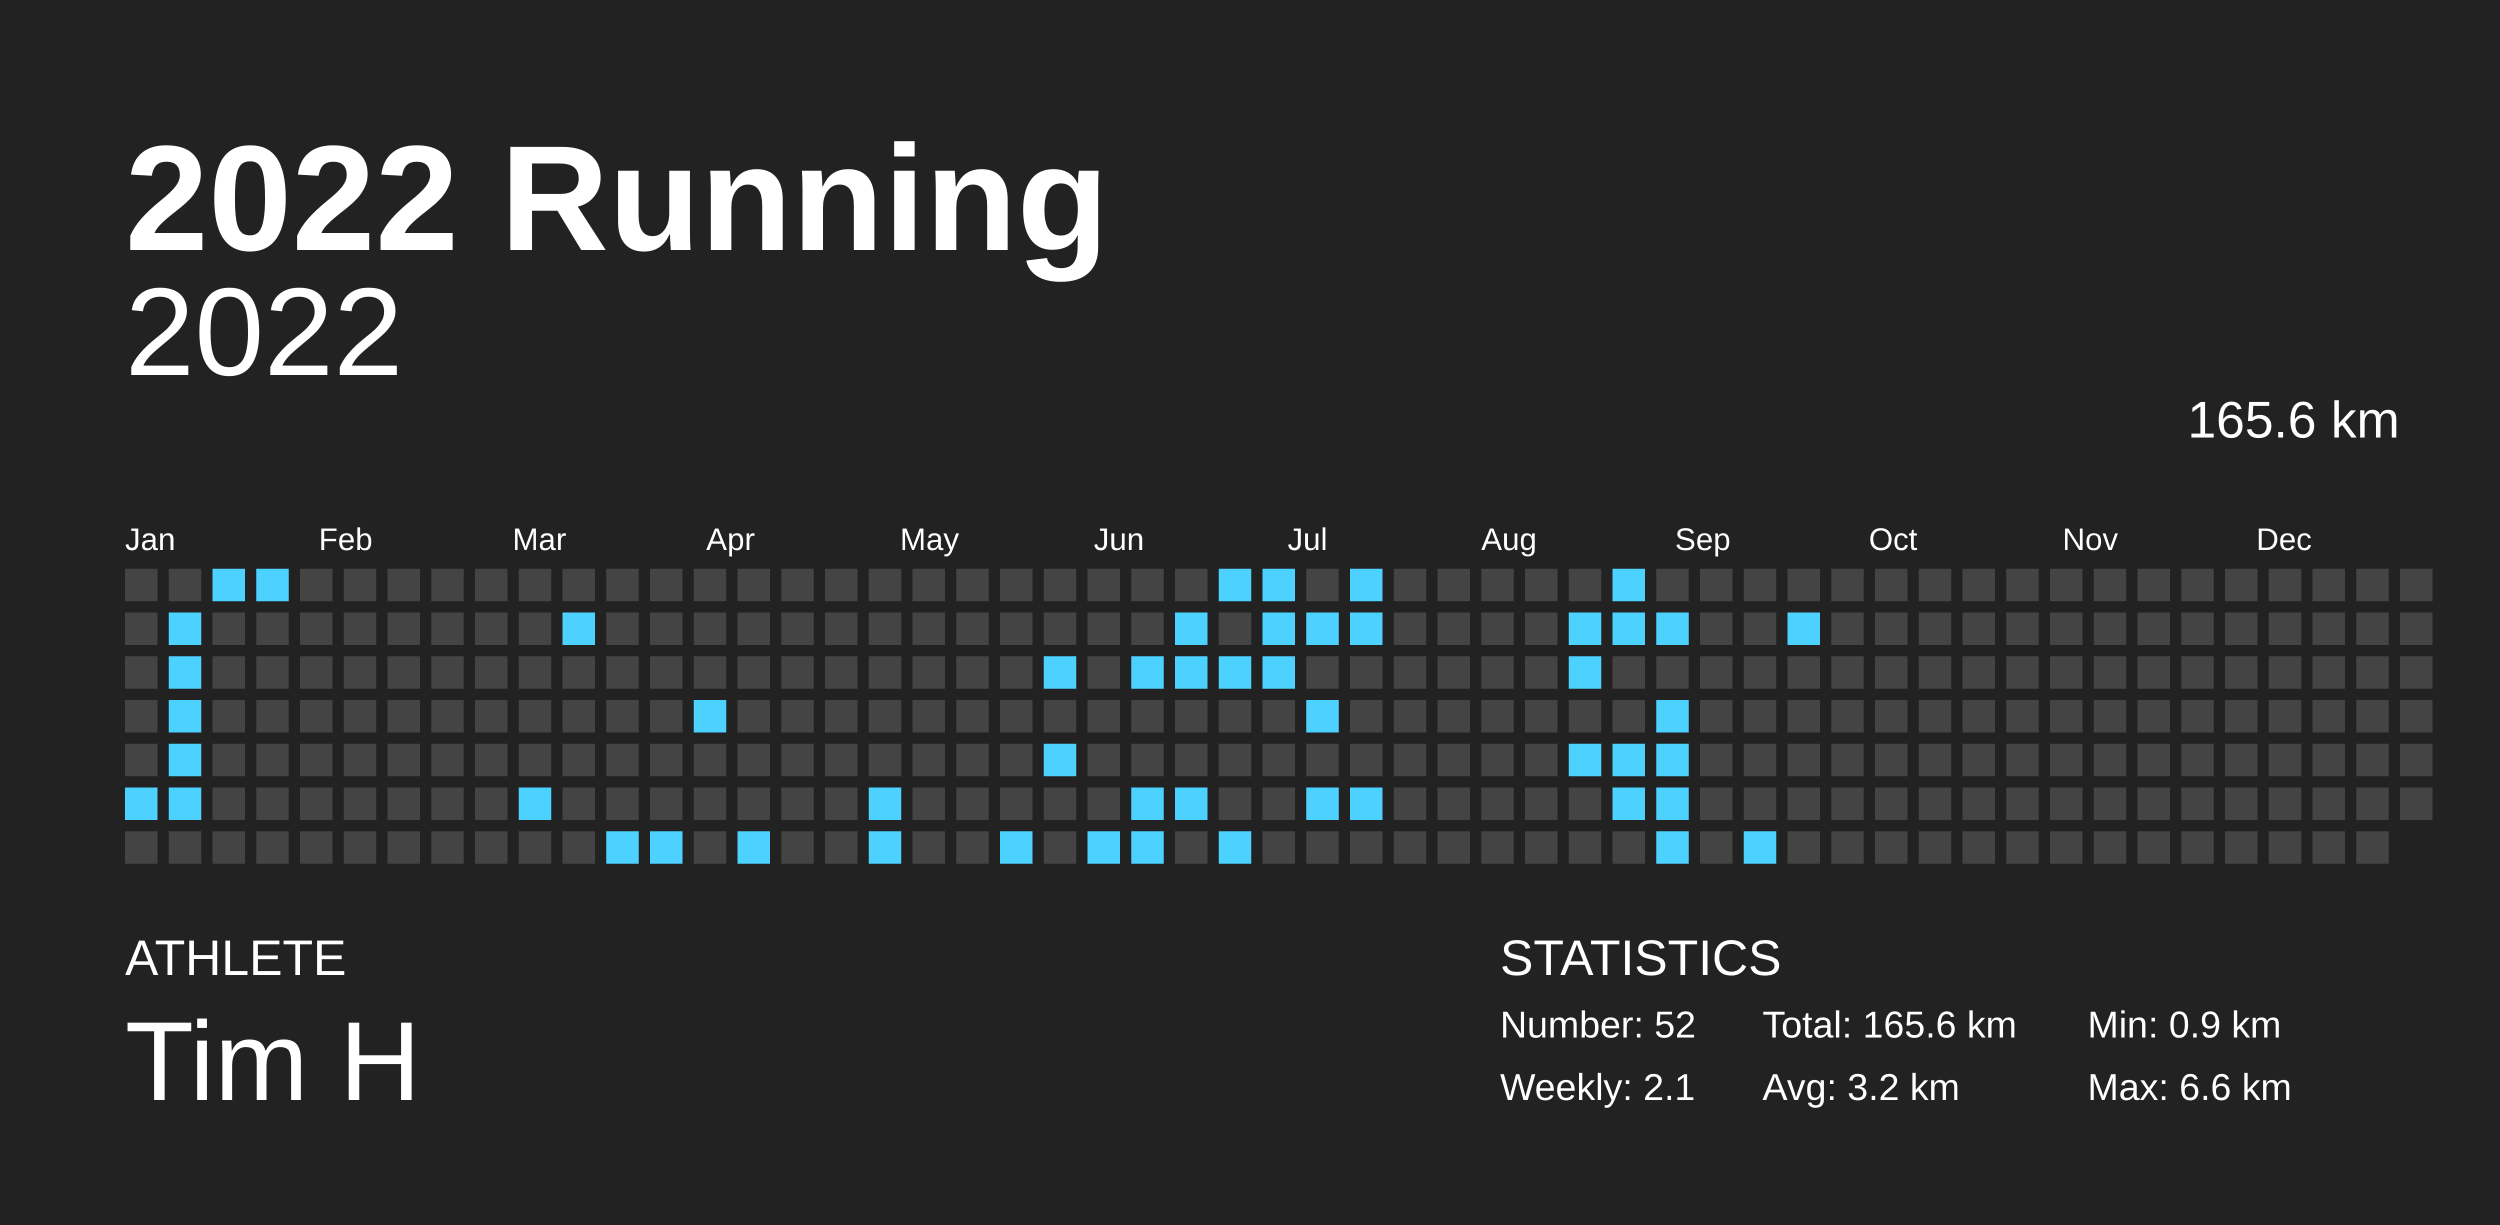
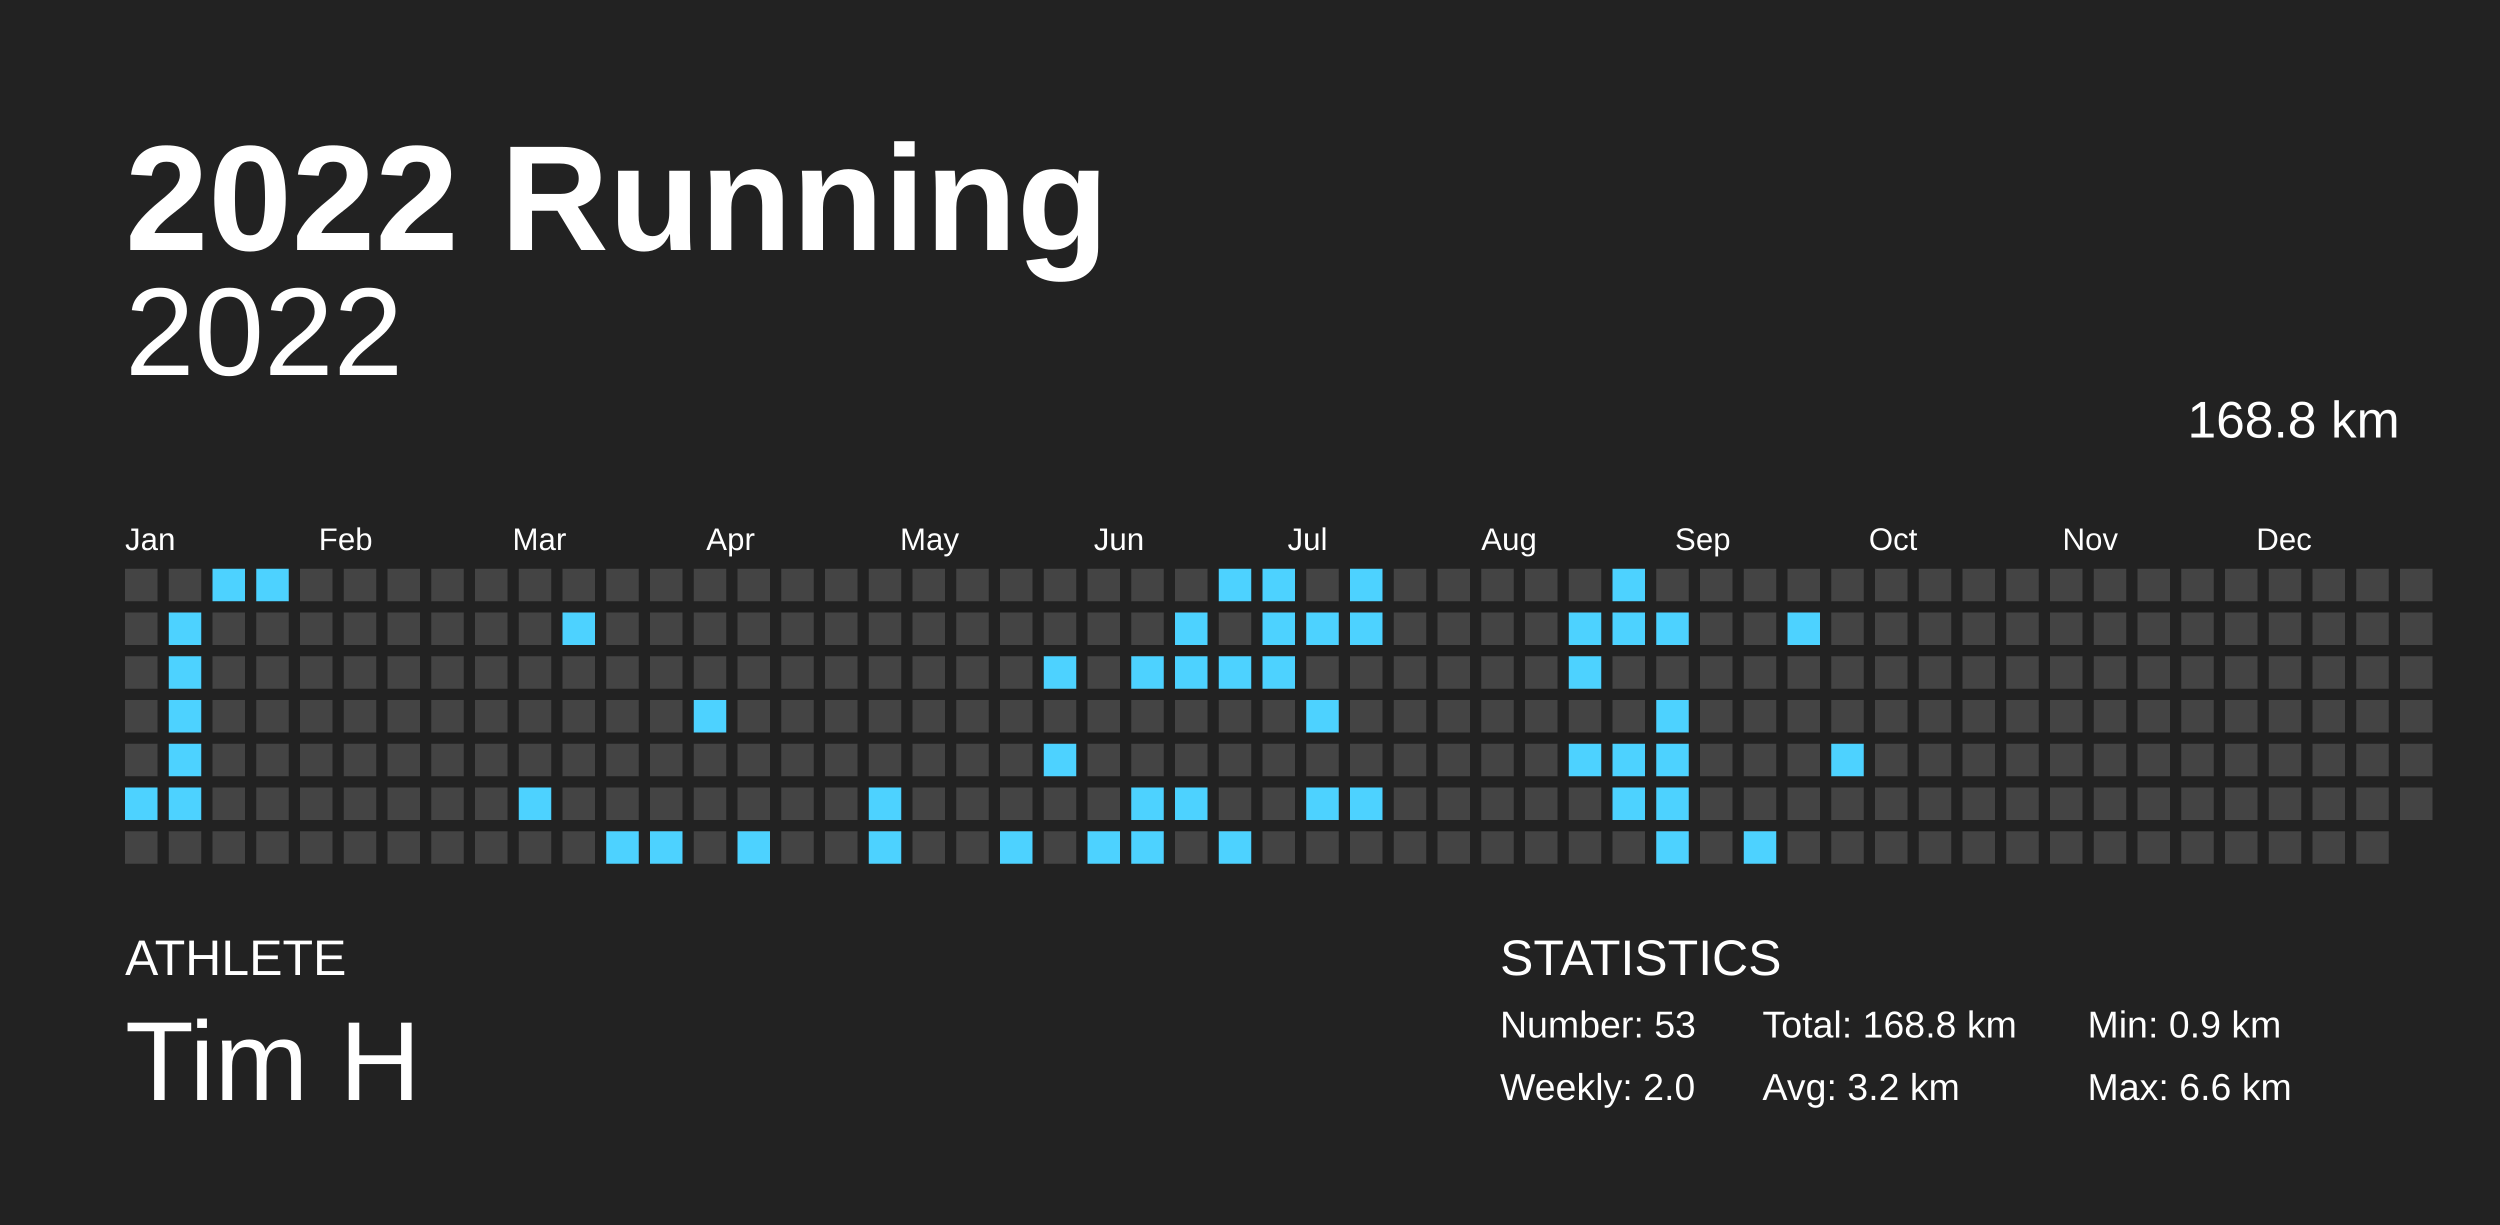
<svg xmlns="http://www.w3.org/2000/svg" baseProfile="full" height="98mm" version="1.1" viewBox="0,0,200,98" width="200mm">
  <defs />
  <rect fill="#222222" height="98" width="200" x="0" y="0" />
  <text fill="#FFFFFF" style="font-size:12px; font-family:Arial; font-weight:bold;" x="10" y="20">2022 Running</text>
  <text fill="#FFFFFF" style="font-size:4px; font-family:Arial" x="10" y="78">ATHLETE</text>
  <text fill="#FFFFFF" style="font-size:9px; font-family:Arial" x="10" y="88">Tim H</text>
  <text fill="#FFFFFF" style="font-size:4px; font-family:Arial" x="120" y="78">STATISTICS</text>
-   <text fill="#FFFFFF" style="font-size:3px; font-family:Arial" x="120" y="83">Number: 52</text>
-   <text fill="#FFFFFF" style="font-size:3px; font-family:Arial" x="120" y="88">Weekly: 2.1</text>
-   <text fill="#FFFFFF" style="font-size:3px; font-family:Arial" x="141" y="83">Total: 165.6 km</text>
+   <text fill="#FFFFFF" style="font-size:3px; font-family:Arial" x="120" y="83">Number: 53</text>
+   <text fill="#FFFFFF" style="font-size:3px; font-family:Arial" x="120" y="88">Weekly: 2.0</text>
+   <text fill="#FFFFFF" style="font-size:3px; font-family:Arial" x="141" y="83">Total: 168.8 km</text>
  <text fill="#FFFFFF" style="font-size:3px; font-family:Arial" x="141" y="88">Avg: 3.2 km</text>
  <text fill="#FFFFFF" style="font-size:3px; font-family:Arial" x="167" y="83">Min: 0.9 km</text>
  <text fill="#FFFFFF" style="font-size:3px; font-family:Arial" x="167" y="88">Max: 6.6 km</text>
  <text alignment-baseline="hanging" fill="#FFFFFF" style="font-size:10.0px; font-family:Arial;" x="10" y="30">2022</text>
-   <text alignment-baseline="hanging" fill="#FFFFFF" style="font-size:4.125px; font-family:Arial;" x="175" y="35">165.6 km</text>
+   <text alignment-baseline="hanging" fill="#FFFFFF" style="font-size:4.125px; font-family:Arial;" x="175" y="35">168.8 km</text>
  <text fill="#FFFFFF" style="font-size:2.5px; font-family:Arial" x="10.0" y="44">Jan</text>
  <text fill="#FFFFFF" style="font-size:2.5px; font-family:Arial" x="25.5" y="44">Feb</text>
  <text fill="#FFFFFF" style="font-size:2.5px; font-family:Arial" x="41.0" y="44">Mar</text>
  <text fill="#FFFFFF" style="font-size:2.5px; font-family:Arial" x="56.5" y="44">Apr</text>
  <text fill="#FFFFFF" style="font-size:2.5px; font-family:Arial" x="72.0" y="44">May</text>
  <text fill="#FFFFFF" style="font-size:2.5px; font-family:Arial" x="87.5" y="44">Jun</text>
  <text fill="#FFFFFF" style="font-size:2.5px; font-family:Arial" x="103.0" y="44">Jul</text>
  <text fill="#FFFFFF" style="font-size:2.5px; font-family:Arial" x="118.5" y="44">Aug</text>
  <text fill="#FFFFFF" style="font-size:2.5px; font-family:Arial" x="134.0" y="44">Sep</text>
  <text fill="#FFFFFF" style="font-size:2.5px; font-family:Arial" x="149.5" y="44">Oct</text>
  <text fill="#FFFFFF" style="font-size:2.5px; font-family:Arial" x="165.0" y="44">Nov</text>
  <text fill="#FFFFFF" style="font-size:2.5px; font-family:Arial" x="180.5" y="44">Dec</text>
  <rect fill="#444444" height="2.6" width="2.6" x="10.0" y="45.5" />
  <rect fill="#444444" height="2.6" width="2.6" x="10.0" y="49.0" />
  <rect fill="#444444" height="2.6" width="2.6" x="10.0" y="52.5" />
  <rect fill="#444444" height="2.6" width="2.6" x="10.0" y="56.0" />
  <rect fill="#444444" height="2.6" width="2.6" x="10.0" y="59.5" />
  <rect fill="#4dd2ff" height="2.6" width="2.6" x="10.0" y="63.0" />
  <rect fill="#444444" height="2.6" width="2.6" x="10.0" y="66.5" />
  <rect fill="#444444" height="2.6" width="2.6" x="13.5" y="45.5" />
  <rect fill="#4dd2ff" height="2.6" width="2.6" x="13.5" y="49.0" />
  <rect fill="#4dd2ff" height="2.6" width="2.6" x="13.5" y="52.5" />
  <rect fill="#4dd2ff" height="2.6" width="2.6" x="13.5" y="56.0" />
  <rect fill="#4dd2ff" height="2.6" width="2.6" x="13.5" y="59.5" />
  <rect fill="#4dd2ff" height="2.6" width="2.6" x="13.5" y="63.0" />
  <rect fill="#444444" height="2.6" width="2.6" x="13.5" y="66.5" />
  <rect fill="#4dd2ff" height="2.6" width="2.6" x="17.0" y="45.5" />
  <rect fill="#444444" height="2.6" width="2.6" x="17.0" y="49.0" />
  <rect fill="#444444" height="2.6" width="2.6" x="17.0" y="52.5" />
  <rect fill="#444444" height="2.6" width="2.6" x="17.0" y="56.0" />
  <rect fill="#444444" height="2.6" width="2.6" x="17.0" y="59.5" />
  <rect fill="#444444" height="2.6" width="2.6" x="17.0" y="63.0" />
  <rect fill="#444444" height="2.6" width="2.6" x="17.0" y="66.5" />
  <rect fill="#4dd2ff" height="2.6" width="2.6" x="20.5" y="45.5" />
  <rect fill="#444444" height="2.6" width="2.6" x="20.5" y="49.0" />
  <rect fill="#444444" height="2.6" width="2.6" x="20.5" y="52.5" />
  <rect fill="#444444" height="2.6" width="2.6" x="20.5" y="56.0" />
  <rect fill="#444444" height="2.6" width="2.6" x="20.5" y="59.5" />
  <rect fill="#444444" height="2.6" width="2.6" x="20.5" y="63.0" />
  <rect fill="#444444" height="2.6" width="2.6" x="20.5" y="66.5" />
  <rect fill="#444444" height="2.6" width="2.6" x="24.0" y="45.5" />
  <rect fill="#444444" height="2.6" width="2.6" x="24.0" y="49.0" />
  <rect fill="#444444" height="2.6" width="2.6" x="24.0" y="52.5" />
  <rect fill="#444444" height="2.6" width="2.6" x="24.0" y="56.0" />
  <rect fill="#444444" height="2.6" width="2.6" x="24.0" y="59.5" />
  <rect fill="#444444" height="2.6" width="2.6" x="24.0" y="63.0" />
  <rect fill="#444444" height="2.6" width="2.6" x="24.0" y="66.5" />
  <rect fill="#444444" height="2.6" width="2.6" x="27.5" y="45.5" />
  <rect fill="#444444" height="2.6" width="2.6" x="27.5" y="49.0" />
  <rect fill="#444444" height="2.6" width="2.6" x="27.5" y="52.5" />
  <rect fill="#444444" height="2.6" width="2.6" x="27.5" y="56.0" />
  <rect fill="#444444" height="2.6" width="2.6" x="27.5" y="59.5" />
  <rect fill="#444444" height="2.6" width="2.6" x="27.5" y="63.0" />
  <rect fill="#444444" height="2.6" width="2.6" x="27.5" y="66.5" />
  <rect fill="#444444" height="2.6" width="2.6" x="31.0" y="45.5" />
  <rect fill="#444444" height="2.6" width="2.6" x="31.0" y="49.0" />
  <rect fill="#444444" height="2.6" width="2.6" x="31.0" y="52.5" />
  <rect fill="#444444" height="2.6" width="2.6" x="31.0" y="56.0" />
  <rect fill="#444444" height="2.6" width="2.6" x="31.0" y="59.5" />
  <rect fill="#444444" height="2.6" width="2.6" x="31.0" y="63.0" />
  <rect fill="#444444" height="2.6" width="2.6" x="31.0" y="66.5" />
  <rect fill="#444444" height="2.6" width="2.6" x="34.5" y="45.5" />
  <rect fill="#444444" height="2.6" width="2.6" x="34.5" y="49.0" />
  <rect fill="#444444" height="2.6" width="2.6" x="34.5" y="52.5" />
  <rect fill="#444444" height="2.6" width="2.6" x="34.5" y="56.0" />
  <rect fill="#444444" height="2.6" width="2.6" x="34.5" y="59.5" />
  <rect fill="#444444" height="2.6" width="2.6" x="34.5" y="63.0" />
  <rect fill="#444444" height="2.6" width="2.6" x="34.5" y="66.5" />
  <rect fill="#444444" height="2.6" width="2.6" x="38.0" y="45.5" />
  <rect fill="#444444" height="2.6" width="2.6" x="38.0" y="49.0" />
  <rect fill="#444444" height="2.6" width="2.6" x="38.0" y="52.5" />
  <rect fill="#444444" height="2.6" width="2.6" x="38.0" y="56.0" />
  <rect fill="#444444" height="2.6" width="2.6" x="38.0" y="59.5" />
  <rect fill="#444444" height="2.6" width="2.6" x="38.0" y="63.0" />
  <rect fill="#444444" height="2.6" width="2.6" x="38.0" y="66.5" />
  <rect fill="#444444" height="2.6" width="2.6" x="41.5" y="45.5" />
  <rect fill="#444444" height="2.6" width="2.6" x="41.5" y="49.0" />
  <rect fill="#444444" height="2.6" width="2.6" x="41.5" y="52.5" />
  <rect fill="#444444" height="2.6" width="2.6" x="41.5" y="56.0" />
  <rect fill="#444444" height="2.6" width="2.6" x="41.5" y="59.5" />
  <rect fill="#4dd2ff" height="2.6" width="2.6" x="41.5" y="63.0" />
  <rect fill="#444444" height="2.6" width="2.6" x="41.5" y="66.5" />
  <rect fill="#444444" height="2.6" width="2.6" x="45.0" y="45.5" />
  <rect fill="#4dd2ff" height="2.6" width="2.6" x="45.0" y="49.0" />
  <rect fill="#444444" height="2.6" width="2.6" x="45.0" y="52.5" />
  <rect fill="#444444" height="2.6" width="2.6" x="45.0" y="56.0" />
  <rect fill="#444444" height="2.6" width="2.6" x="45.0" y="59.5" />
  <rect fill="#444444" height="2.6" width="2.6" x="45.0" y="63.0" />
  <rect fill="#444444" height="2.6" width="2.6" x="45.0" y="66.5" />
  <rect fill="#444444" height="2.6" width="2.6" x="48.5" y="45.5" />
  <rect fill="#444444" height="2.6" width="2.6" x="48.5" y="49.0" />
  <rect fill="#444444" height="2.6" width="2.6" x="48.5" y="52.5" />
  <rect fill="#444444" height="2.6" width="2.6" x="48.5" y="56.0" />
  <rect fill="#444444" height="2.6" width="2.6" x="48.5" y="59.5" />
  <rect fill="#444444" height="2.6" width="2.6" x="48.5" y="63.0" />
  <rect fill="#4dd2ff" height="2.6" width="2.6" x="48.5" y="66.5" />
  <rect fill="#444444" height="2.6" width="2.6" x="52.0" y="45.5" />
  <rect fill="#444444" height="2.6" width="2.6" x="52.0" y="49.0" />
  <rect fill="#444444" height="2.6" width="2.6" x="52.0" y="52.5" />
  <rect fill="#444444" height="2.6" width="2.6" x="52.0" y="56.0" />
  <rect fill="#444444" height="2.6" width="2.6" x="52.0" y="59.5" />
  <rect fill="#444444" height="2.6" width="2.6" x="52.0" y="63.0" />
  <rect fill="#4dd2ff" height="2.6" width="2.6" x="52.0" y="66.5" />
  <rect fill="#444444" height="2.6" width="2.6" x="55.5" y="45.5" />
  <rect fill="#444444" height="2.6" width="2.6" x="55.5" y="49.0" />
  <rect fill="#444444" height="2.6" width="2.6" x="55.5" y="52.5" />
  <rect fill="#4dd2ff" height="2.6" width="2.6" x="55.5" y="56.0" />
  <rect fill="#444444" height="2.6" width="2.6" x="55.5" y="59.5" />
  <rect fill="#444444" height="2.6" width="2.6" x="55.5" y="63.0" />
  <rect fill="#444444" height="2.6" width="2.6" x="55.5" y="66.5" />
  <rect fill="#444444" height="2.6" width="2.6" x="59.0" y="45.5" />
  <rect fill="#444444" height="2.6" width="2.6" x="59.0" y="49.0" />
  <rect fill="#444444" height="2.6" width="2.6" x="59.0" y="52.5" />
  <rect fill="#444444" height="2.6" width="2.6" x="59.0" y="56.0" />
  <rect fill="#444444" height="2.6" width="2.6" x="59.0" y="59.5" />
  <rect fill="#444444" height="2.6" width="2.6" x="59.0" y="63.0" />
  <rect fill="#4dd2ff" height="2.6" width="2.6" x="59.0" y="66.5" />
  <rect fill="#444444" height="2.6" width="2.6" x="62.5" y="45.5" />
  <rect fill="#444444" height="2.6" width="2.6" x="62.5" y="49.0" />
  <rect fill="#444444" height="2.6" width="2.6" x="62.5" y="52.5" />
  <rect fill="#444444" height="2.6" width="2.6" x="62.5" y="56.0" />
  <rect fill="#444444" height="2.6" width="2.6" x="62.5" y="59.5" />
  <rect fill="#444444" height="2.6" width="2.6" x="62.5" y="63.0" />
  <rect fill="#444444" height="2.6" width="2.6" x="62.5" y="66.5" />
  <rect fill="#444444" height="2.6" width="2.6" x="66.0" y="45.5" />
  <rect fill="#444444" height="2.6" width="2.6" x="66.0" y="49.0" />
  <rect fill="#444444" height="2.6" width="2.6" x="66.0" y="52.5" />
  <rect fill="#444444" height="2.6" width="2.6" x="66.0" y="56.0" />
  <rect fill="#444444" height="2.6" width="2.6" x="66.0" y="59.5" />
  <rect fill="#444444" height="2.6" width="2.6" x="66.0" y="63.0" />
  <rect fill="#444444" height="2.6" width="2.6" x="66.0" y="66.5" />
  <rect fill="#444444" height="2.6" width="2.6" x="69.5" y="45.5" />
  <rect fill="#444444" height="2.6" width="2.6" x="69.5" y="49.0" />
  <rect fill="#444444" height="2.6" width="2.6" x="69.5" y="52.5" />
  <rect fill="#444444" height="2.6" width="2.6" x="69.5" y="56.0" />
  <rect fill="#444444" height="2.6" width="2.6" x="69.5" y="59.5" />
  <rect fill="#4dd2ff" height="2.6" width="2.6" x="69.5" y="63.0" />
  <rect fill="#4dd2ff" height="2.6" width="2.6" x="69.5" y="66.5" />
  <rect fill="#444444" height="2.6" width="2.6" x="73.0" y="45.5" />
  <rect fill="#444444" height="2.6" width="2.6" x="73.0" y="49.0" />
  <rect fill="#444444" height="2.6" width="2.6" x="73.0" y="52.5" />
  <rect fill="#444444" height="2.6" width="2.6" x="73.0" y="56.0" />
  <rect fill="#444444" height="2.6" width="2.6" x="73.0" y="59.5" />
  <rect fill="#444444" height="2.6" width="2.6" x="73.0" y="63.0" />
  <rect fill="#444444" height="2.6" width="2.6" x="73.0" y="66.5" />
  <rect fill="#444444" height="2.6" width="2.6" x="76.5" y="45.5" />
  <rect fill="#444444" height="2.6" width="2.6" x="76.5" y="49.0" />
  <rect fill="#444444" height="2.6" width="2.6" x="76.5" y="52.5" />
  <rect fill="#444444" height="2.6" width="2.6" x="76.5" y="56.0" />
  <rect fill="#444444" height="2.6" width="2.6" x="76.5" y="59.5" />
  <rect fill="#444444" height="2.6" width="2.6" x="76.5" y="63.0" />
  <rect fill="#444444" height="2.6" width="2.6" x="76.5" y="66.5" />
  <rect fill="#444444" height="2.6" width="2.6" x="80.0" y="45.5" />
  <rect fill="#444444" height="2.6" width="2.6" x="80.0" y="49.0" />
  <rect fill="#444444" height="2.6" width="2.6" x="80.0" y="52.5" />
  <rect fill="#444444" height="2.6" width="2.6" x="80.0" y="56.0" />
  <rect fill="#444444" height="2.6" width="2.6" x="80.0" y="59.5" />
  <rect fill="#444444" height="2.6" width="2.6" x="80.0" y="63.0" />
  <rect fill="#4dd2ff" height="2.6" width="2.6" x="80.0" y="66.5" />
  <rect fill="#444444" height="2.6" width="2.6" x="83.5" y="45.5" />
  <rect fill="#444444" height="2.6" width="2.6" x="83.5" y="49.0" />
  <rect fill="#4dd2ff" height="2.6" width="2.6" x="83.5" y="52.5" />
  <rect fill="#444444" height="2.6" width="2.6" x="83.5" y="56.0" />
  <rect fill="#4dd2ff" height="2.6" width="2.6" x="83.5" y="59.5" />
  <rect fill="#444444" height="2.6" width="2.6" x="83.5" y="63.0" />
  <rect fill="#444444" height="2.6" width="2.6" x="83.5" y="66.5" />
  <rect fill="#444444" height="2.6" width="2.6" x="87.0" y="45.5" />
  <rect fill="#444444" height="2.6" width="2.6" x="87.0" y="49.0" />
  <rect fill="#444444" height="2.6" width="2.6" x="87.0" y="52.5" />
  <rect fill="#444444" height="2.6" width="2.6" x="87.0" y="56.0" />
  <rect fill="#444444" height="2.6" width="2.6" x="87.0" y="59.5" />
  <rect fill="#444444" height="2.6" width="2.6" x="87.0" y="63.0" />
  <rect fill="#4dd2ff" height="2.6" width="2.6" x="87.0" y="66.5" />
  <rect fill="#444444" height="2.6" width="2.6" x="90.5" y="45.5" />
  <rect fill="#444444" height="2.6" width="2.6" x="90.5" y="49.0" />
  <rect fill="#4dd2ff" height="2.6" width="2.6" x="90.5" y="52.5" />
  <rect fill="#444444" height="2.6" width="2.6" x="90.5" y="56.0" />
  <rect fill="#444444" height="2.6" width="2.6" x="90.5" y="59.5" />
  <rect fill="#4dd2ff" height="2.6" width="2.6" x="90.5" y="63.0" />
  <rect fill="#4dd2ff" height="2.6" width="2.6" x="90.5" y="66.5" />
  <rect fill="#444444" height="2.6" width="2.6" x="94.0" y="45.5" />
  <rect fill="#4dd2ff" height="2.6" width="2.6" x="94.0" y="49.0" />
  <rect fill="#4dd2ff" height="2.6" width="2.6" x="94.0" y="52.5" />
  <rect fill="#444444" height="2.6" width="2.6" x="94.0" y="56.0" />
  <rect fill="#444444" height="2.6" width="2.6" x="94.0" y="59.5" />
  <rect fill="#4dd2ff" height="2.6" width="2.6" x="94.0" y="63.0" />
  <rect fill="#444444" height="2.6" width="2.6" x="94.0" y="66.5" />
  <rect fill="#4dd2ff" height="2.6" width="2.6" x="97.5" y="45.5" />
  <rect fill="#444444" height="2.6" width="2.6" x="97.5" y="49.0" />
  <rect fill="#4dd2ff" height="2.6" width="2.6" x="97.5" y="52.5" />
  <rect fill="#444444" height="2.6" width="2.6" x="97.5" y="56.0" />
  <rect fill="#444444" height="2.6" width="2.6" x="97.5" y="59.5" />
  <rect fill="#444444" height="2.6" width="2.6" x="97.5" y="63.0" />
  <rect fill="#4dd2ff" height="2.6" width="2.6" x="97.5" y="66.5" />
  <rect fill="#4dd2ff" height="2.6" width="2.6" x="101.0" y="45.5" />
  <rect fill="#4dd2ff" height="2.6" width="2.6" x="101.0" y="49.0" />
  <rect fill="#4dd2ff" height="2.6" width="2.6" x="101.0" y="52.5" />
  <rect fill="#444444" height="2.6" width="2.6" x="101.0" y="56.0" />
  <rect fill="#444444" height="2.6" width="2.6" x="101.0" y="59.5" />
  <rect fill="#444444" height="2.6" width="2.6" x="101.0" y="63.0" />
  <rect fill="#444444" height="2.6" width="2.6" x="101.0" y="66.5" />
  <rect fill="#444444" height="2.6" width="2.6" x="104.5" y="45.5" />
  <rect fill="#4dd2ff" height="2.6" width="2.6" x="104.5" y="49.0" />
  <rect fill="#444444" height="2.6" width="2.6" x="104.5" y="52.5" />
  <rect fill="#4dd2ff" height="2.6" width="2.6" x="104.5" y="56.0" />
  <rect fill="#444444" height="2.6" width="2.6" x="104.5" y="59.5" />
  <rect fill="#4dd2ff" height="2.6" width="2.6" x="104.5" y="63.0" />
  <rect fill="#444444" height="2.6" width="2.6" x="104.5" y="66.5" />
  <rect fill="#4dd2ff" height="2.6" width="2.6" x="108.0" y="45.5" />
  <rect fill="#4dd2ff" height="2.6" width="2.6" x="108.0" y="49.0" />
  <rect fill="#444444" height="2.6" width="2.6" x="108.0" y="52.5" />
  <rect fill="#444444" height="2.6" width="2.6" x="108.0" y="56.0" />
  <rect fill="#444444" height="2.6" width="2.6" x="108.0" y="59.5" />
  <rect fill="#4dd2ff" height="2.6" width="2.6" x="108.0" y="63.0" />
  <rect fill="#444444" height="2.6" width="2.6" x="108.0" y="66.5" />
  <rect fill="#444444" height="2.6" width="2.6" x="111.5" y="45.5" />
  <rect fill="#444444" height="2.6" width="2.6" x="111.5" y="49.0" />
  <rect fill="#444444" height="2.6" width="2.6" x="111.5" y="52.5" />
  <rect fill="#444444" height="2.6" width="2.6" x="111.5" y="56.0" />
  <rect fill="#444444" height="2.6" width="2.6" x="111.5" y="59.5" />
  <rect fill="#444444" height="2.6" width="2.6" x="111.5" y="63.0" />
  <rect fill="#444444" height="2.6" width="2.6" x="111.5" y="66.5" />
  <rect fill="#444444" height="2.6" width="2.6" x="115.0" y="45.5" />
  <rect fill="#444444" height="2.6" width="2.6" x="115.0" y="49.0" />
  <rect fill="#444444" height="2.6" width="2.6" x="115.0" y="52.5" />
  <rect fill="#444444" height="2.6" width="2.6" x="115.0" y="56.0" />
  <rect fill="#444444" height="2.6" width="2.6" x="115.0" y="59.5" />
  <rect fill="#444444" height="2.6" width="2.6" x="115.0" y="63.0" />
  <rect fill="#444444" height="2.6" width="2.6" x="115.0" y="66.5" />
  <rect fill="#444444" height="2.6" width="2.6" x="118.5" y="45.5" />
  <rect fill="#444444" height="2.6" width="2.6" x="118.5" y="49.0" />
  <rect fill="#444444" height="2.6" width="2.6" x="118.5" y="52.5" />
  <rect fill="#444444" height="2.6" width="2.6" x="118.5" y="56.0" />
  <rect fill="#444444" height="2.6" width="2.6" x="118.5" y="59.5" />
  <rect fill="#444444" height="2.6" width="2.6" x="118.5" y="63.0" />
  <rect fill="#444444" height="2.6" width="2.6" x="118.5" y="66.5" />
  <rect fill="#444444" height="2.6" width="2.6" x="122.0" y="45.5" />
  <rect fill="#444444" height="2.6" width="2.6" x="122.0" y="49.0" />
  <rect fill="#444444" height="2.6" width="2.6" x="122.0" y="52.5" />
  <rect fill="#444444" height="2.6" width="2.6" x="122.0" y="56.0" />
  <rect fill="#444444" height="2.6" width="2.6" x="122.0" y="59.5" />
  <rect fill="#444444" height="2.6" width="2.6" x="122.0" y="63.0" />
  <rect fill="#444444" height="2.6" width="2.6" x="122.0" y="66.5" />
  <rect fill="#444444" height="2.6" width="2.6" x="125.5" y="45.5" />
  <rect fill="#4dd2ff" height="2.6" width="2.6" x="125.5" y="49.0" />
  <rect fill="#4dd2ff" height="2.6" width="2.6" x="125.5" y="52.5" />
  <rect fill="#444444" height="2.6" width="2.6" x="125.5" y="56.0" />
  <rect fill="#4dd2ff" height="2.6" width="2.6" x="125.5" y="59.5" />
  <rect fill="#444444" height="2.6" width="2.6" x="125.5" y="63.0" />
  <rect fill="#444444" height="2.6" width="2.6" x="125.5" y="66.5" />
  <rect fill="#4dd2ff" height="2.6" width="2.6" x="129.0" y="45.5" />
  <rect fill="#4dd2ff" height="2.6" width="2.6" x="129.0" y="49.0" />
  <rect fill="#444444" height="2.6" width="2.6" x="129.0" y="52.5" />
  <rect fill="#444444" height="2.6" width="2.6" x="129.0" y="56.0" />
  <rect fill="#4dd2ff" height="2.6" width="2.6" x="129.0" y="59.5" />
  <rect fill="#4dd2ff" height="2.6" width="2.6" x="129.0" y="63.0" />
  <rect fill="#444444" height="2.6" width="2.6" x="129.0" y="66.5" />
  <rect fill="#444444" height="2.6" width="2.6" x="132.5" y="45.5" />
  <rect fill="#4dd2ff" height="2.6" width="2.6" x="132.5" y="49.0" />
  <rect fill="#444444" height="2.6" width="2.6" x="132.5" y="52.5" />
  <rect fill="#4dd2ff" height="2.6" width="2.6" x="132.5" y="56.0" />
  <rect fill="#4dd2ff" height="2.6" width="2.6" x="132.5" y="59.5" />
  <rect fill="#4dd2ff" height="2.6" width="2.6" x="132.5" y="63.0" />
  <rect fill="#4dd2ff" height="2.6" width="2.6" x="132.5" y="66.5" />
  <rect fill="#444444" height="2.6" width="2.6" x="136.0" y="45.5" />
  <rect fill="#444444" height="2.6" width="2.6" x="136.0" y="49.0" />
  <rect fill="#444444" height="2.6" width="2.6" x="136.0" y="52.5" />
  <rect fill="#444444" height="2.6" width="2.6" x="136.0" y="56.0" />
  <rect fill="#444444" height="2.6" width="2.6" x="136.0" y="59.5" />
  <rect fill="#444444" height="2.6" width="2.6" x="136.0" y="63.0" />
  <rect fill="#444444" height="2.6" width="2.6" x="136.0" y="66.5" />
  <rect fill="#444444" height="2.6" width="2.6" x="139.5" y="45.5" />
  <rect fill="#444444" height="2.6" width="2.6" x="139.5" y="49.0" />
  <rect fill="#444444" height="2.6" width="2.6" x="139.5" y="52.5" />
  <rect fill="#444444" height="2.6" width="2.6" x="139.5" y="56.0" />
  <rect fill="#444444" height="2.6" width="2.6" x="139.5" y="59.5" />
  <rect fill="#444444" height="2.6" width="2.6" x="139.5" y="63.0" />
  <rect fill="#4dd2ff" height="2.6" width="2.6" x="139.5" y="66.5" />
  <rect fill="#444444" height="2.6" width="2.6" x="143.0" y="45.5" />
  <rect fill="#4dd2ff" height="2.6" width="2.6" x="143.0" y="49.0" />
  <rect fill="#444444" height="2.6" width="2.6" x="143.0" y="52.5" />
  <rect fill="#444444" height="2.6" width="2.6" x="143.0" y="56.0" />
  <rect fill="#444444" height="2.6" width="2.6" x="143.0" y="59.5" />
  <rect fill="#444444" height="2.6" width="2.6" x="143.0" y="63.0" />
  <rect fill="#444444" height="2.6" width="2.6" x="143.0" y="66.5" />
  <rect fill="#444444" height="2.6" width="2.6" x="146.5" y="45.5" />
  <rect fill="#444444" height="2.6" width="2.6" x="146.5" y="49.0" />
  <rect fill="#444444" height="2.6" width="2.6" x="146.5" y="52.5" />
  <rect fill="#444444" height="2.6" width="2.6" x="146.5" y="56.0" />
-   <rect fill="#444444" height="2.6" width="2.6" x="146.5" y="59.5" />
+   <rect fill="#4dd2ff" height="2.6" width="2.6" x="146.5" y="59.5" />
  <rect fill="#444444" height="2.6" width="2.6" x="146.5" y="63.0" />
  <rect fill="#444444" height="2.6" width="2.6" x="146.5" y="66.5" />
  <rect fill="#444444" height="2.6" width="2.6" x="150.0" y="45.5" />
  <rect fill="#444444" height="2.6" width="2.6" x="150.0" y="49.0" />
  <rect fill="#444444" height="2.6" width="2.6" x="150.0" y="52.5" />
  <rect fill="#444444" height="2.6" width="2.6" x="150.0" y="56.0" />
  <rect fill="#444444" height="2.6" width="2.6" x="150.0" y="59.5" />
  <rect fill="#444444" height="2.6" width="2.6" x="150.0" y="63.0" />
  <rect fill="#444444" height="2.6" width="2.6" x="150.0" y="66.5" />
  <rect fill="#444444" height="2.6" width="2.6" x="153.5" y="45.5" />
  <rect fill="#444444" height="2.6" width="2.6" x="153.5" y="49.0" />
  <rect fill="#444444" height="2.6" width="2.6" x="153.5" y="52.5" />
  <rect fill="#444444" height="2.6" width="2.6" x="153.5" y="56.0" />
  <rect fill="#444444" height="2.6" width="2.6" x="153.5" y="59.5" />
  <rect fill="#444444" height="2.6" width="2.6" x="153.5" y="63.0" />
  <rect fill="#444444" height="2.6" width="2.6" x="153.5" y="66.5" />
  <rect fill="#444444" height="2.6" width="2.6" x="157.0" y="45.5" />
  <rect fill="#444444" height="2.6" width="2.6" x="157.0" y="49.0" />
  <rect fill="#444444" height="2.6" width="2.6" x="157.0" y="52.5" />
  <rect fill="#444444" height="2.6" width="2.6" x="157.0" y="56.0" />
  <rect fill="#444444" height="2.6" width="2.6" x="157.0" y="59.5" />
  <rect fill="#444444" height="2.6" width="2.6" x="157.0" y="63.0" />
  <rect fill="#444444" height="2.6" width="2.6" x="157.0" y="66.5" />
  <rect fill="#444444" height="2.6" width="2.6" x="160.5" y="45.5" />
  <rect fill="#444444" height="2.6" width="2.6" x="160.5" y="49.0" />
  <rect fill="#444444" height="2.6" width="2.6" x="160.5" y="52.5" />
  <rect fill="#444444" height="2.6" width="2.6" x="160.5" y="56.0" />
  <rect fill="#444444" height="2.6" width="2.6" x="160.5" y="59.5" />
  <rect fill="#444444" height="2.6" width="2.6" x="160.5" y="63.0" />
  <rect fill="#444444" height="2.6" width="2.6" x="160.5" y="66.5" />
  <rect fill="#444444" height="2.6" width="2.6" x="164.0" y="45.5" />
  <rect fill="#444444" height="2.6" width="2.6" x="164.0" y="49.0" />
  <rect fill="#444444" height="2.6" width="2.6" x="164.0" y="52.5" />
  <rect fill="#444444" height="2.6" width="2.6" x="164.0" y="56.0" />
  <rect fill="#444444" height="2.6" width="2.6" x="164.0" y="59.5" />
  <rect fill="#444444" height="2.6" width="2.6" x="164.0" y="63.0" />
  <rect fill="#444444" height="2.6" width="2.6" x="164.0" y="66.5" />
  <rect fill="#444444" height="2.6" width="2.6" x="167.5" y="45.5" />
  <rect fill="#444444" height="2.6" width="2.6" x="167.5" y="49.0" />
  <rect fill="#444444" height="2.6" width="2.6" x="167.5" y="52.5" />
  <rect fill="#444444" height="2.6" width="2.6" x="167.5" y="56.0" />
  <rect fill="#444444" height="2.6" width="2.6" x="167.5" y="59.5" />
  <rect fill="#444444" height="2.6" width="2.6" x="167.5" y="63.0" />
  <rect fill="#444444" height="2.6" width="2.6" x="167.5" y="66.5" />
  <rect fill="#444444" height="2.6" width="2.6" x="171.0" y="45.5" />
  <rect fill="#444444" height="2.6" width="2.6" x="171.0" y="49.0" />
  <rect fill="#444444" height="2.6" width="2.6" x="171.0" y="52.5" />
  <rect fill="#444444" height="2.6" width="2.6" x="171.0" y="56.0" />
  <rect fill="#444444" height="2.6" width="2.6" x="171.0" y="59.5" />
  <rect fill="#444444" height="2.6" width="2.6" x="171.0" y="63.0" />
  <rect fill="#444444" height="2.6" width="2.6" x="171.0" y="66.5" />
  <rect fill="#444444" height="2.6" width="2.6" x="174.5" y="45.5" />
  <rect fill="#444444" height="2.6" width="2.6" x="174.5" y="49.0" />
  <rect fill="#444444" height="2.6" width="2.6" x="174.5" y="52.5" />
  <rect fill="#444444" height="2.6" width="2.6" x="174.5" y="56.0" />
  <rect fill="#444444" height="2.6" width="2.6" x="174.5" y="59.5" />
  <rect fill="#444444" height="2.6" width="2.6" x="174.5" y="63.0" />
  <rect fill="#444444" height="2.6" width="2.6" x="174.5" y="66.5" />
  <rect fill="#444444" height="2.6" width="2.6" x="178.0" y="45.5" />
  <rect fill="#444444" height="2.6" width="2.6" x="178.0" y="49.0" />
  <rect fill="#444444" height="2.6" width="2.6" x="178.0" y="52.5" />
  <rect fill="#444444" height="2.6" width="2.6" x="178.0" y="56.0" />
  <rect fill="#444444" height="2.6" width="2.6" x="178.0" y="59.5" />
  <rect fill="#444444" height="2.6" width="2.6" x="178.0" y="63.0" />
  <rect fill="#444444" height="2.6" width="2.6" x="178.0" y="66.5" />
  <rect fill="#444444" height="2.6" width="2.6" x="181.5" y="45.5" />
  <rect fill="#444444" height="2.6" width="2.6" x="181.5" y="49.0" />
  <rect fill="#444444" height="2.6" width="2.6" x="181.5" y="52.5" />
  <rect fill="#444444" height="2.6" width="2.6" x="181.5" y="56.0" />
  <rect fill="#444444" height="2.6" width="2.6" x="181.5" y="59.5" />
  <rect fill="#444444" height="2.6" width="2.6" x="181.5" y="63.0" />
  <rect fill="#444444" height="2.6" width="2.6" x="181.5" y="66.5" />
  <rect fill="#444444" height="2.6" width="2.6" x="185.0" y="45.5" />
  <rect fill="#444444" height="2.6" width="2.6" x="185.0" y="49.0" />
  <rect fill="#444444" height="2.6" width="2.6" x="185.0" y="52.5" />
  <rect fill="#444444" height="2.6" width="2.6" x="185.0" y="56.0" />
  <rect fill="#444444" height="2.6" width="2.6" x="185.0" y="59.5" />
  <rect fill="#444444" height="2.6" width="2.6" x="185.0" y="63.0" />
  <rect fill="#444444" height="2.6" width="2.6" x="185.0" y="66.5" />
  <rect fill="#444444" height="2.6" width="2.6" x="188.5" y="45.5" />
  <rect fill="#444444" height="2.6" width="2.6" x="188.5" y="49.0" />
  <rect fill="#444444" height="2.6" width="2.6" x="188.5" y="52.5" />
  <rect fill="#444444" height="2.6" width="2.6" x="188.5" y="56.0" />
  <rect fill="#444444" height="2.6" width="2.6" x="188.5" y="59.5" />
  <rect fill="#444444" height="2.6" width="2.6" x="188.5" y="63.0" />
  <rect fill="#444444" height="2.6" width="2.6" x="188.5" y="66.5" />
  <rect fill="#444444" height="2.6" width="2.6" x="192.0" y="45.5" />
  <rect fill="#444444" height="2.6" width="2.6" x="192.0" y="49.0" />
  <rect fill="#444444" height="2.6" width="2.6" x="192.0" y="52.5" />
  <rect fill="#444444" height="2.6" width="2.6" x="192.0" y="56.0" />
  <rect fill="#444444" height="2.6" width="2.6" x="192.0" y="59.5" />
  <rect fill="#444444" height="2.6" width="2.6" x="192.0" y="63.0" />
</svg>
